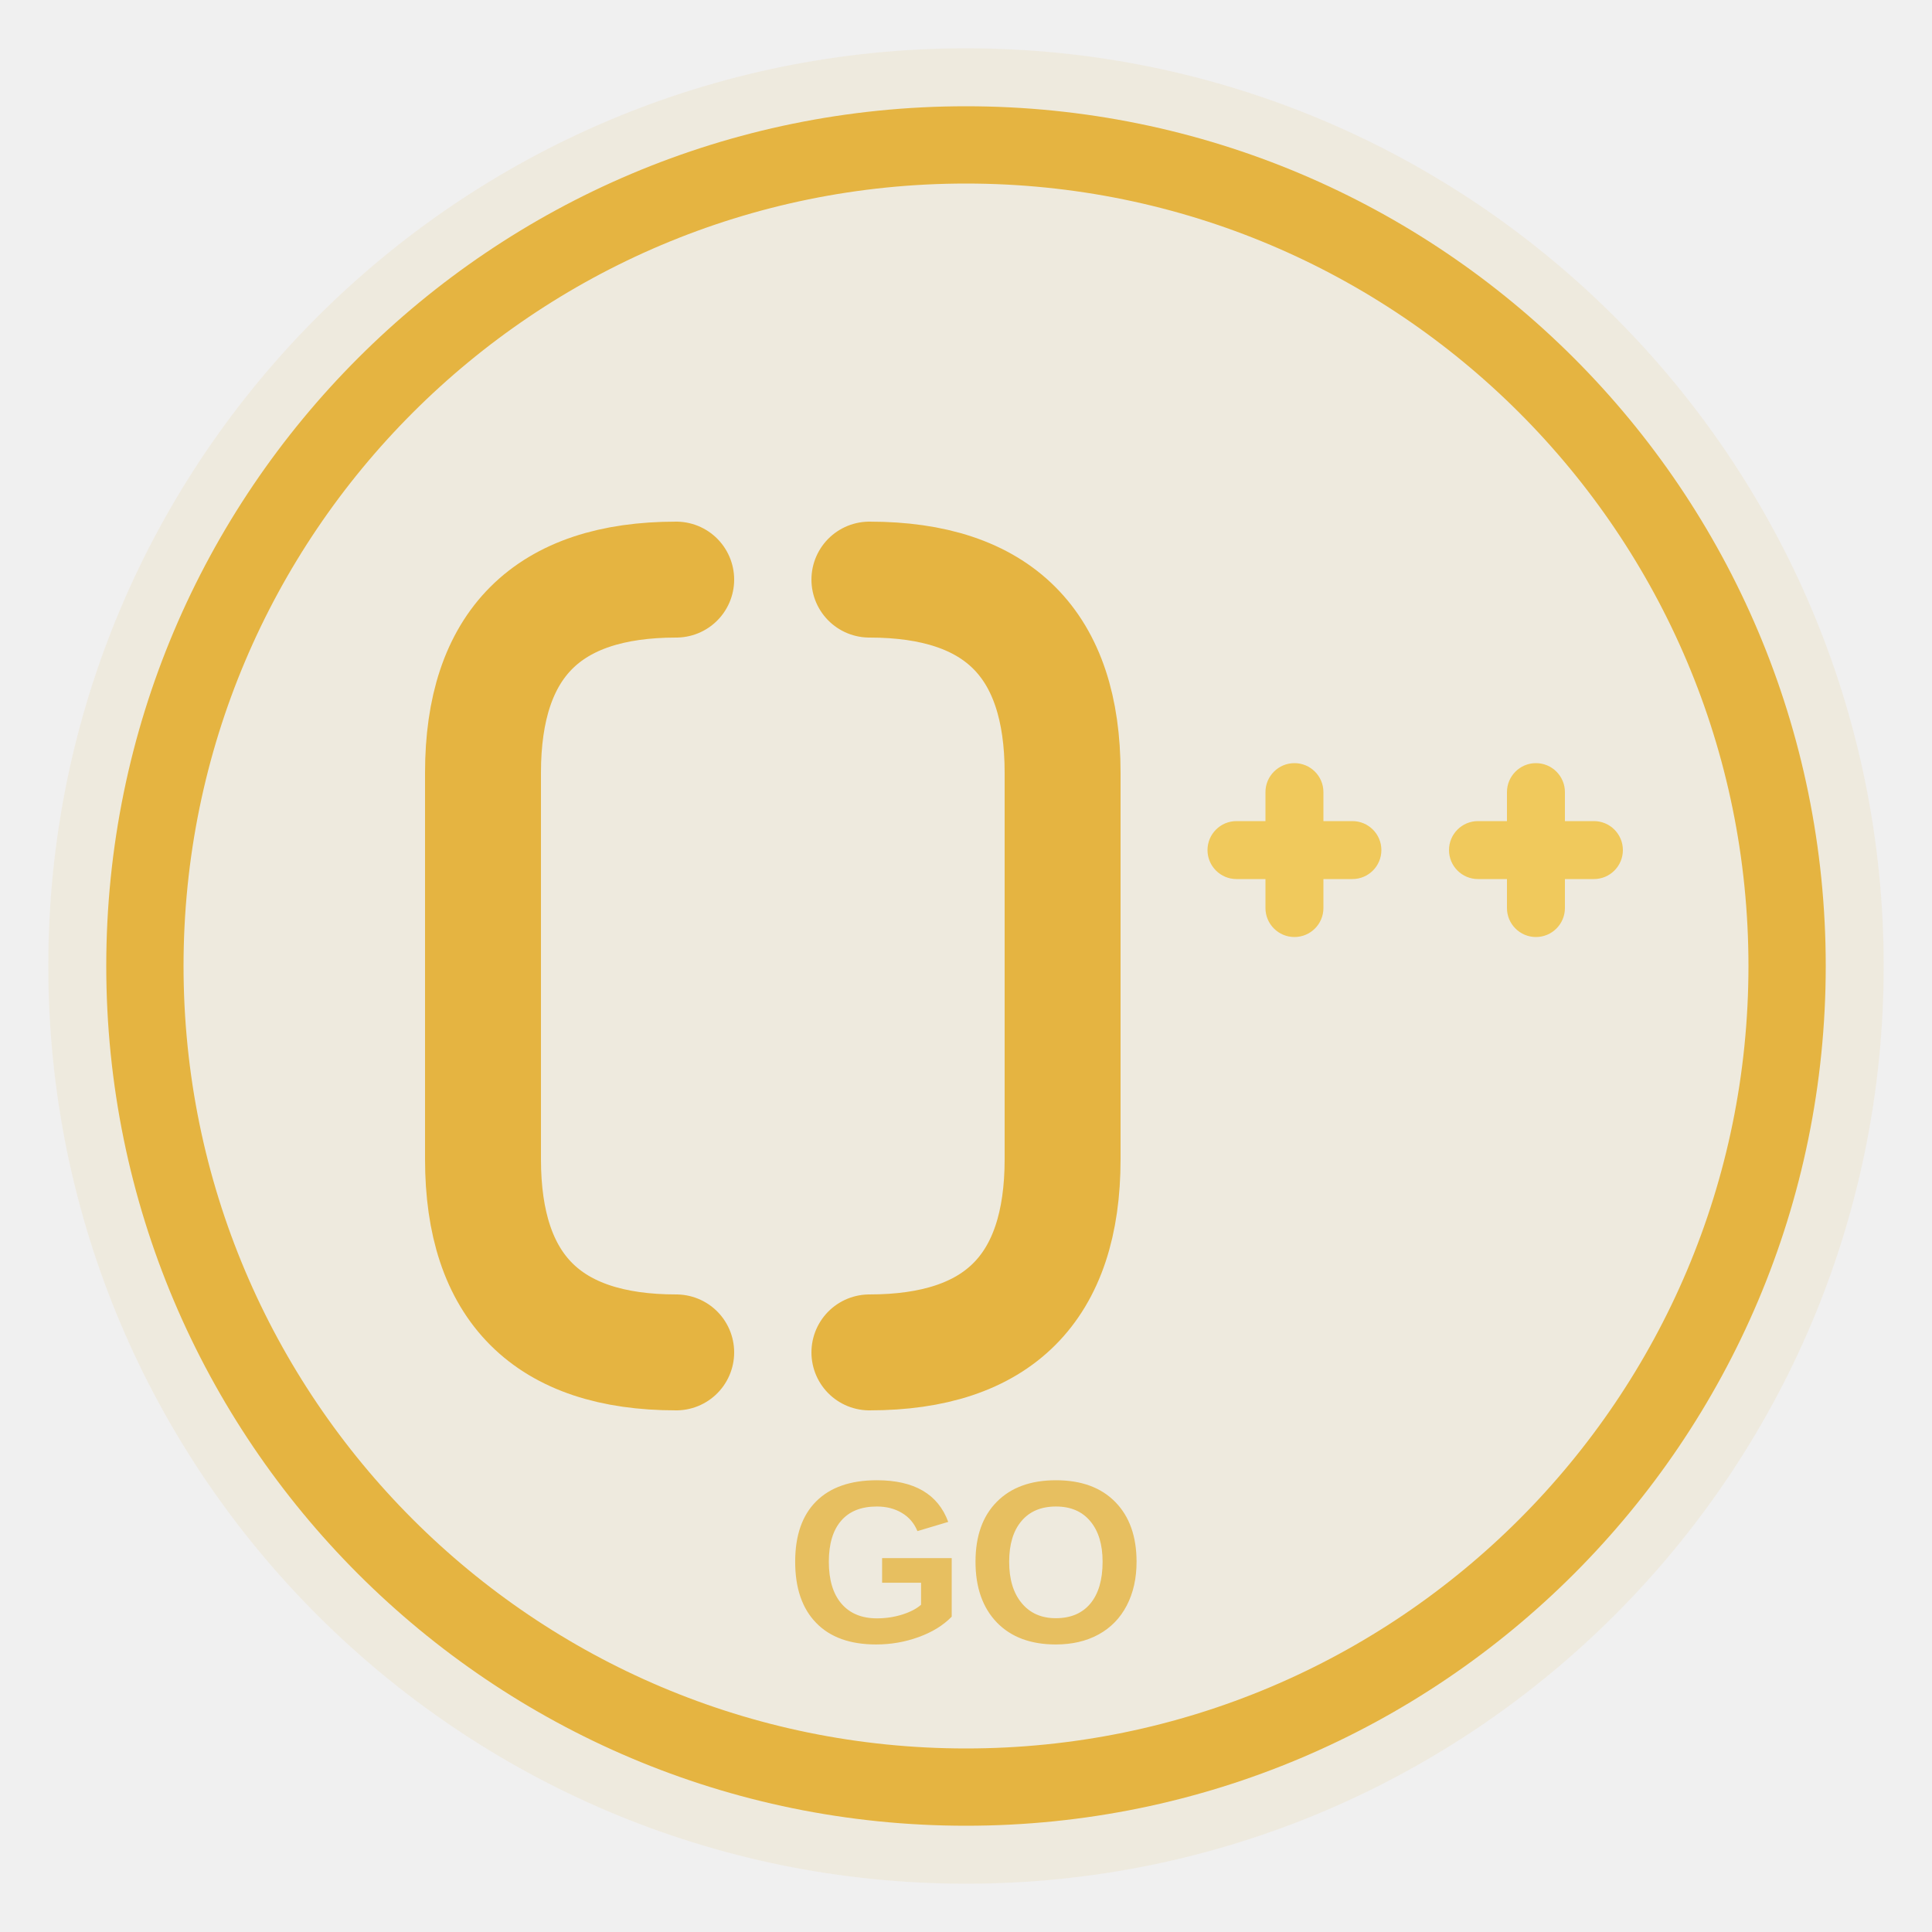
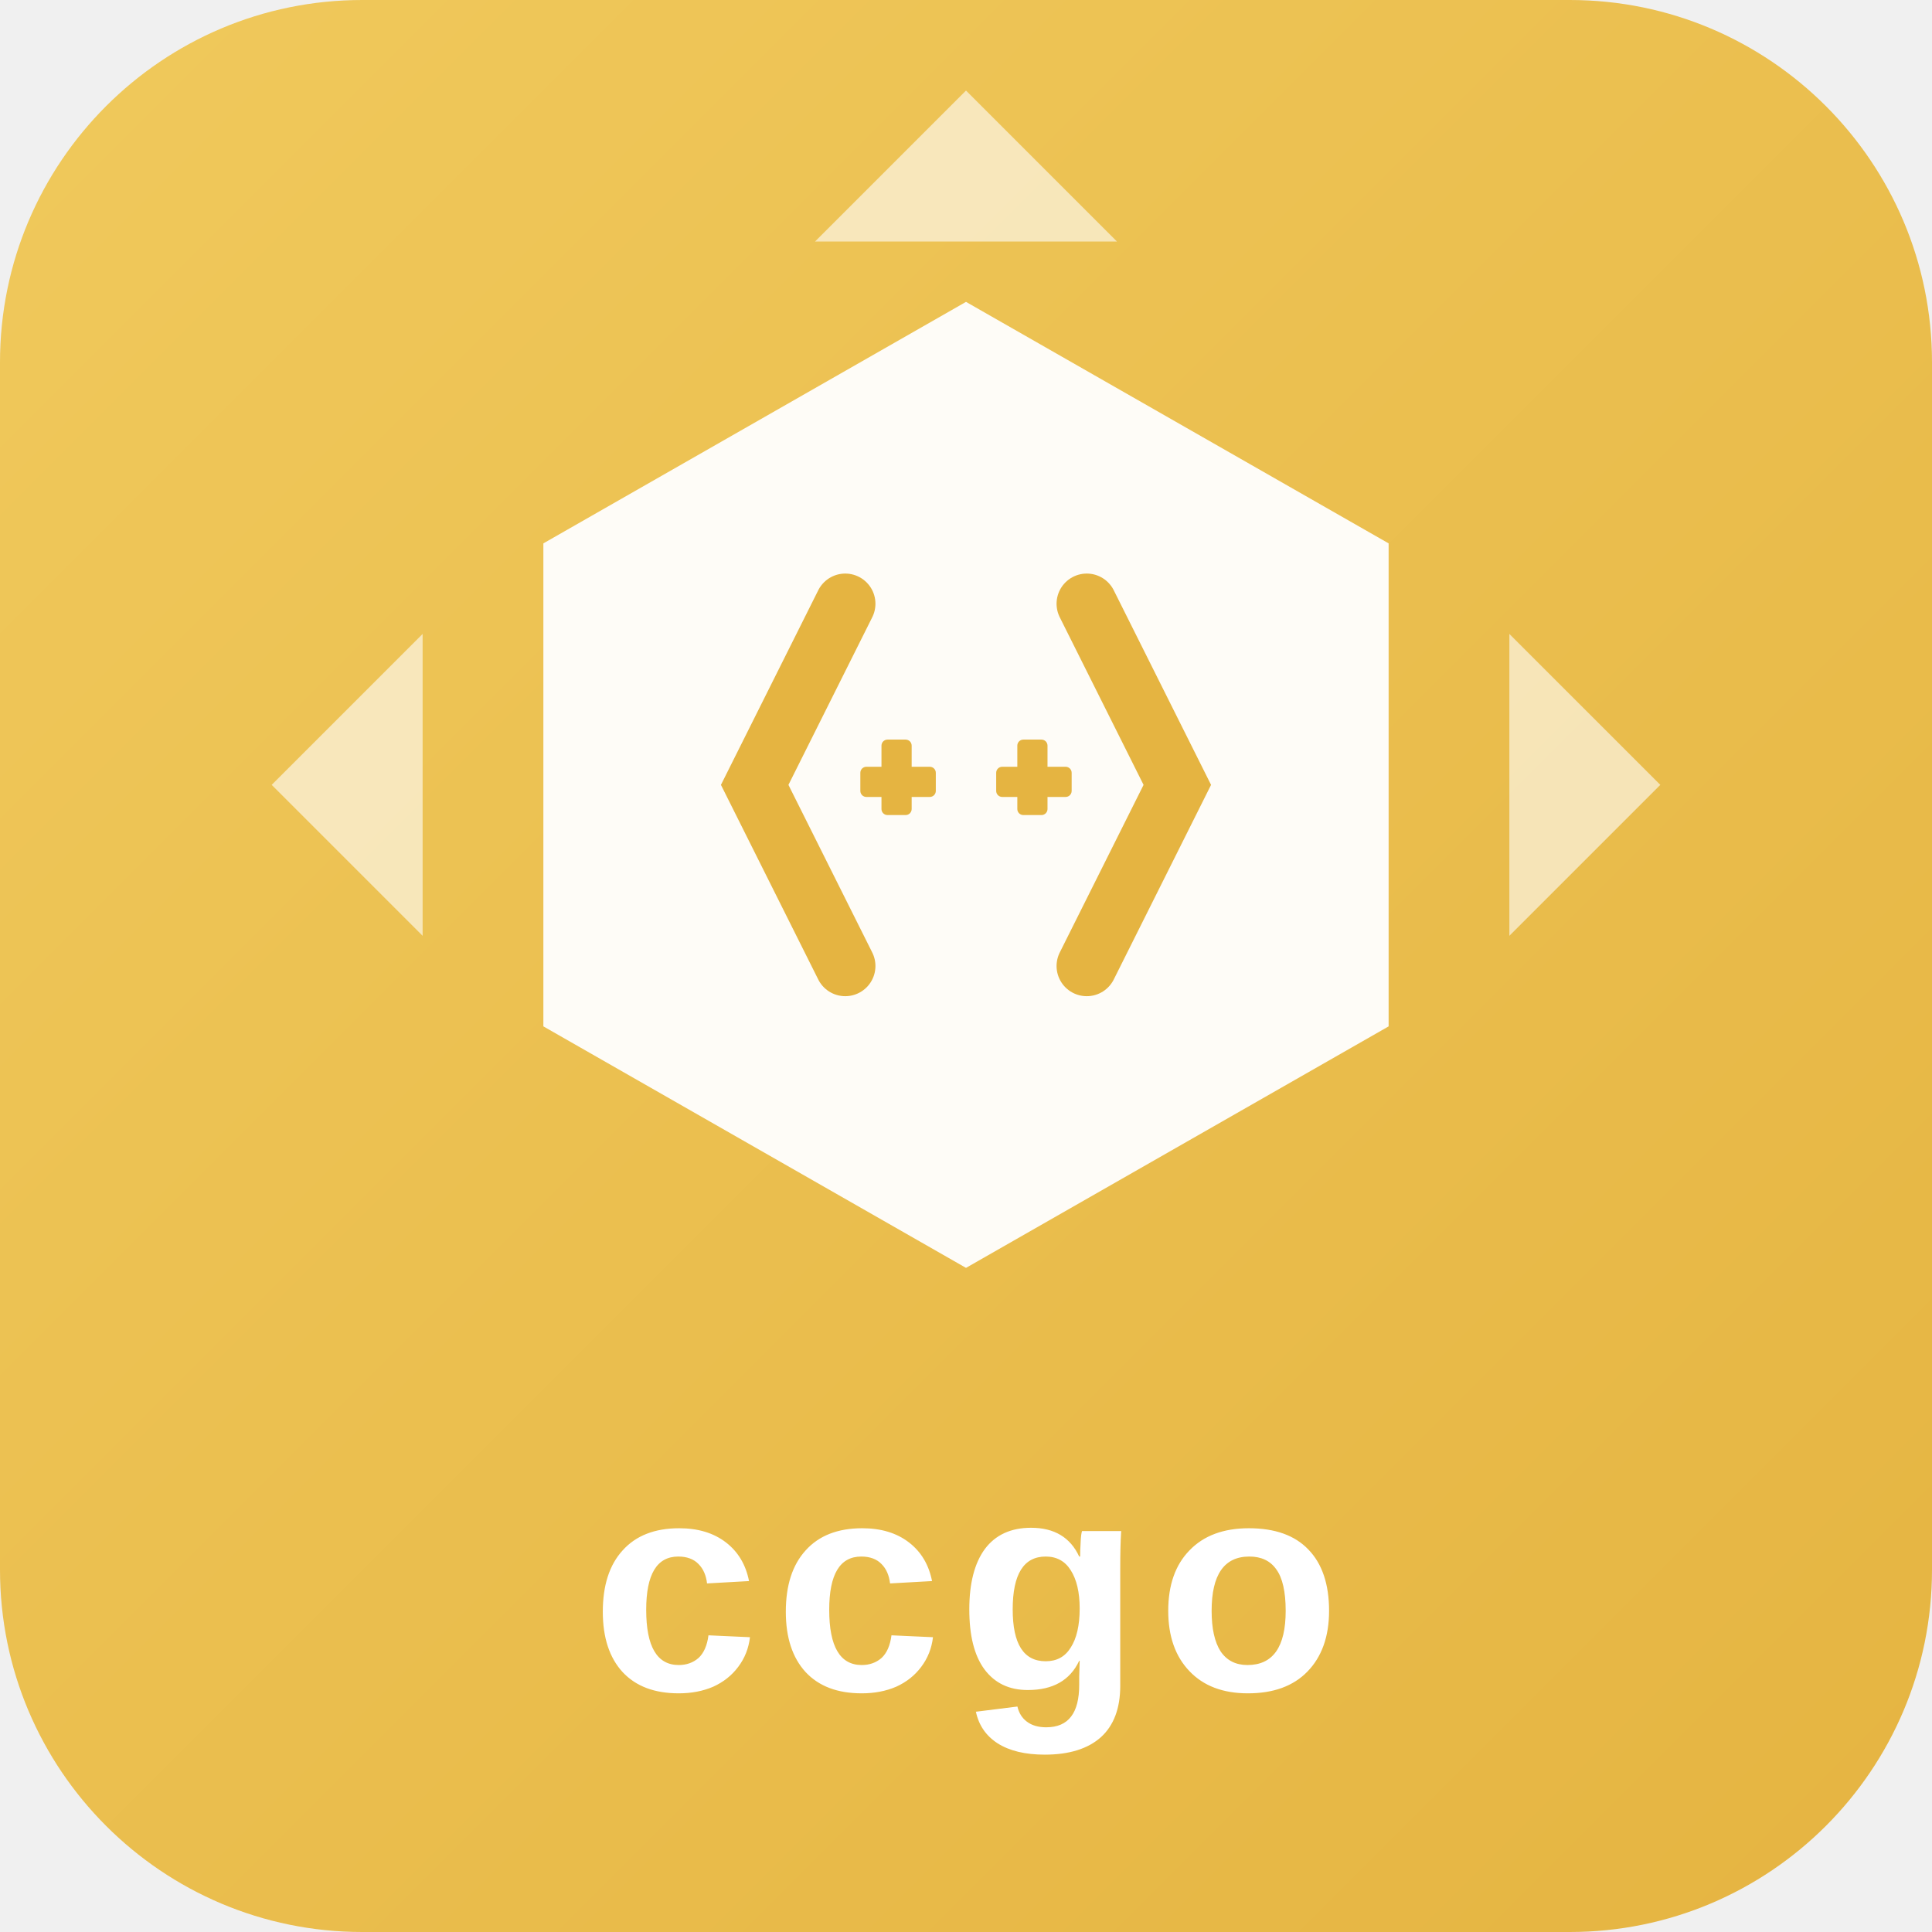
- <svg xmlns="http://www.w3.org/2000/svg" width="16" height="16" viewBox="0 0 200 200">
-   <circle cx="100" cy="100" r="95" fill="#E5B441" opacity="0.1" />
-   <circle cx="100" cy="100" r="85" fill="none" stroke="#E5B441" stroke-width="8" />
-   <path d="M 70 60 Q 50 60 50 80 L 50 120 Q 50 140 70 140" fill="none" stroke="#E5B441" stroke-width="12" stroke-linecap="round" />
-   <path d="M 90 60 Q 110 60 110 80 L 110 120 Q 110 140 90 140" fill="none" stroke="#E5B441" stroke-width="12" stroke-linecap="round" />
-   <g fill="#F0C95C">
-     <rect x="125" y="85" width="18" height="6" rx="3" />
-     <rect x="131" y="79" width="6" height="18" rx="3" />
-     <rect x="150" y="85" width="18" height="6" rx="3" />
-     <rect x="156" y="79" width="6" height="18" rx="3" />
+ <svg xmlns="http://www.w3.org/2000/svg" width="16" height="16" viewBox="0 0 64 64">
+   <defs>
+     <linearGradient id="bgGradient" x1="0%" y1="0%" x2="100%" y2="100%">
+       <stop offset="0%" style="stop-color:#F0C95C" />
+       <stop offset="100%" style="stop-color:#E5B441" />
+     </linearGradient>
+   </defs>
+   <rect width="64" height="64" fill="url(#bgGradient)" rx="12" />
+   <g transform="translate(32, 26)">
+     <polygon points="0,-16 14,-8 14,8 0,16 -14,8 -14,-8" fill="white" opacity="0.95" />
+     <polygon points="-18,-5 -18,5 -23,0" fill="white" opacity="0.6" />
+     <polygon points="18,-5 18,5 23,0" fill="white" opacity="0.6" />
+     <polygon points="-5,-18 5,-18 0,-23" fill="white" opacity="0.6" />
+     <g fill="none" stroke="#E5B441" stroke-width="2" stroke-linecap="round">
+       <path d="M -4,-6 L -7,0 L -4,6" />
+       <path d="M 4,-6 L 7,0 L 4,6" />
+     </g>
+     <g fill="#E5B441">
+       <rect x="-3.5" y="-0.6" width="2.5" height="1" rx="0.2" />
+       <rect x="-2.8" y="-1.5" width="1" height="2.5" rx="0.2" />
+       <rect x="1" y="-0.6" width="2.5" height="1" rx="0.2" />
+       <rect x="1.7" y="-1.5" width="1" height="2.5" rx="0.2" />
+     </g>
  </g>
-   <text x="100" y="170" font-family="Arial, sans-serif" font-size="24" font-weight="bold" text-anchor="middle" fill="#E5B441" opacity="0.8">GO</text>
+   <text x="32" y="56" font-family="'SF Pro Display', 'Helvetica Neue', Arial, sans-serif" font-size="10" font-weight="700" text-anchor="middle" fill="white" letter-spacing="0.5">ccgo</text>
</svg>
